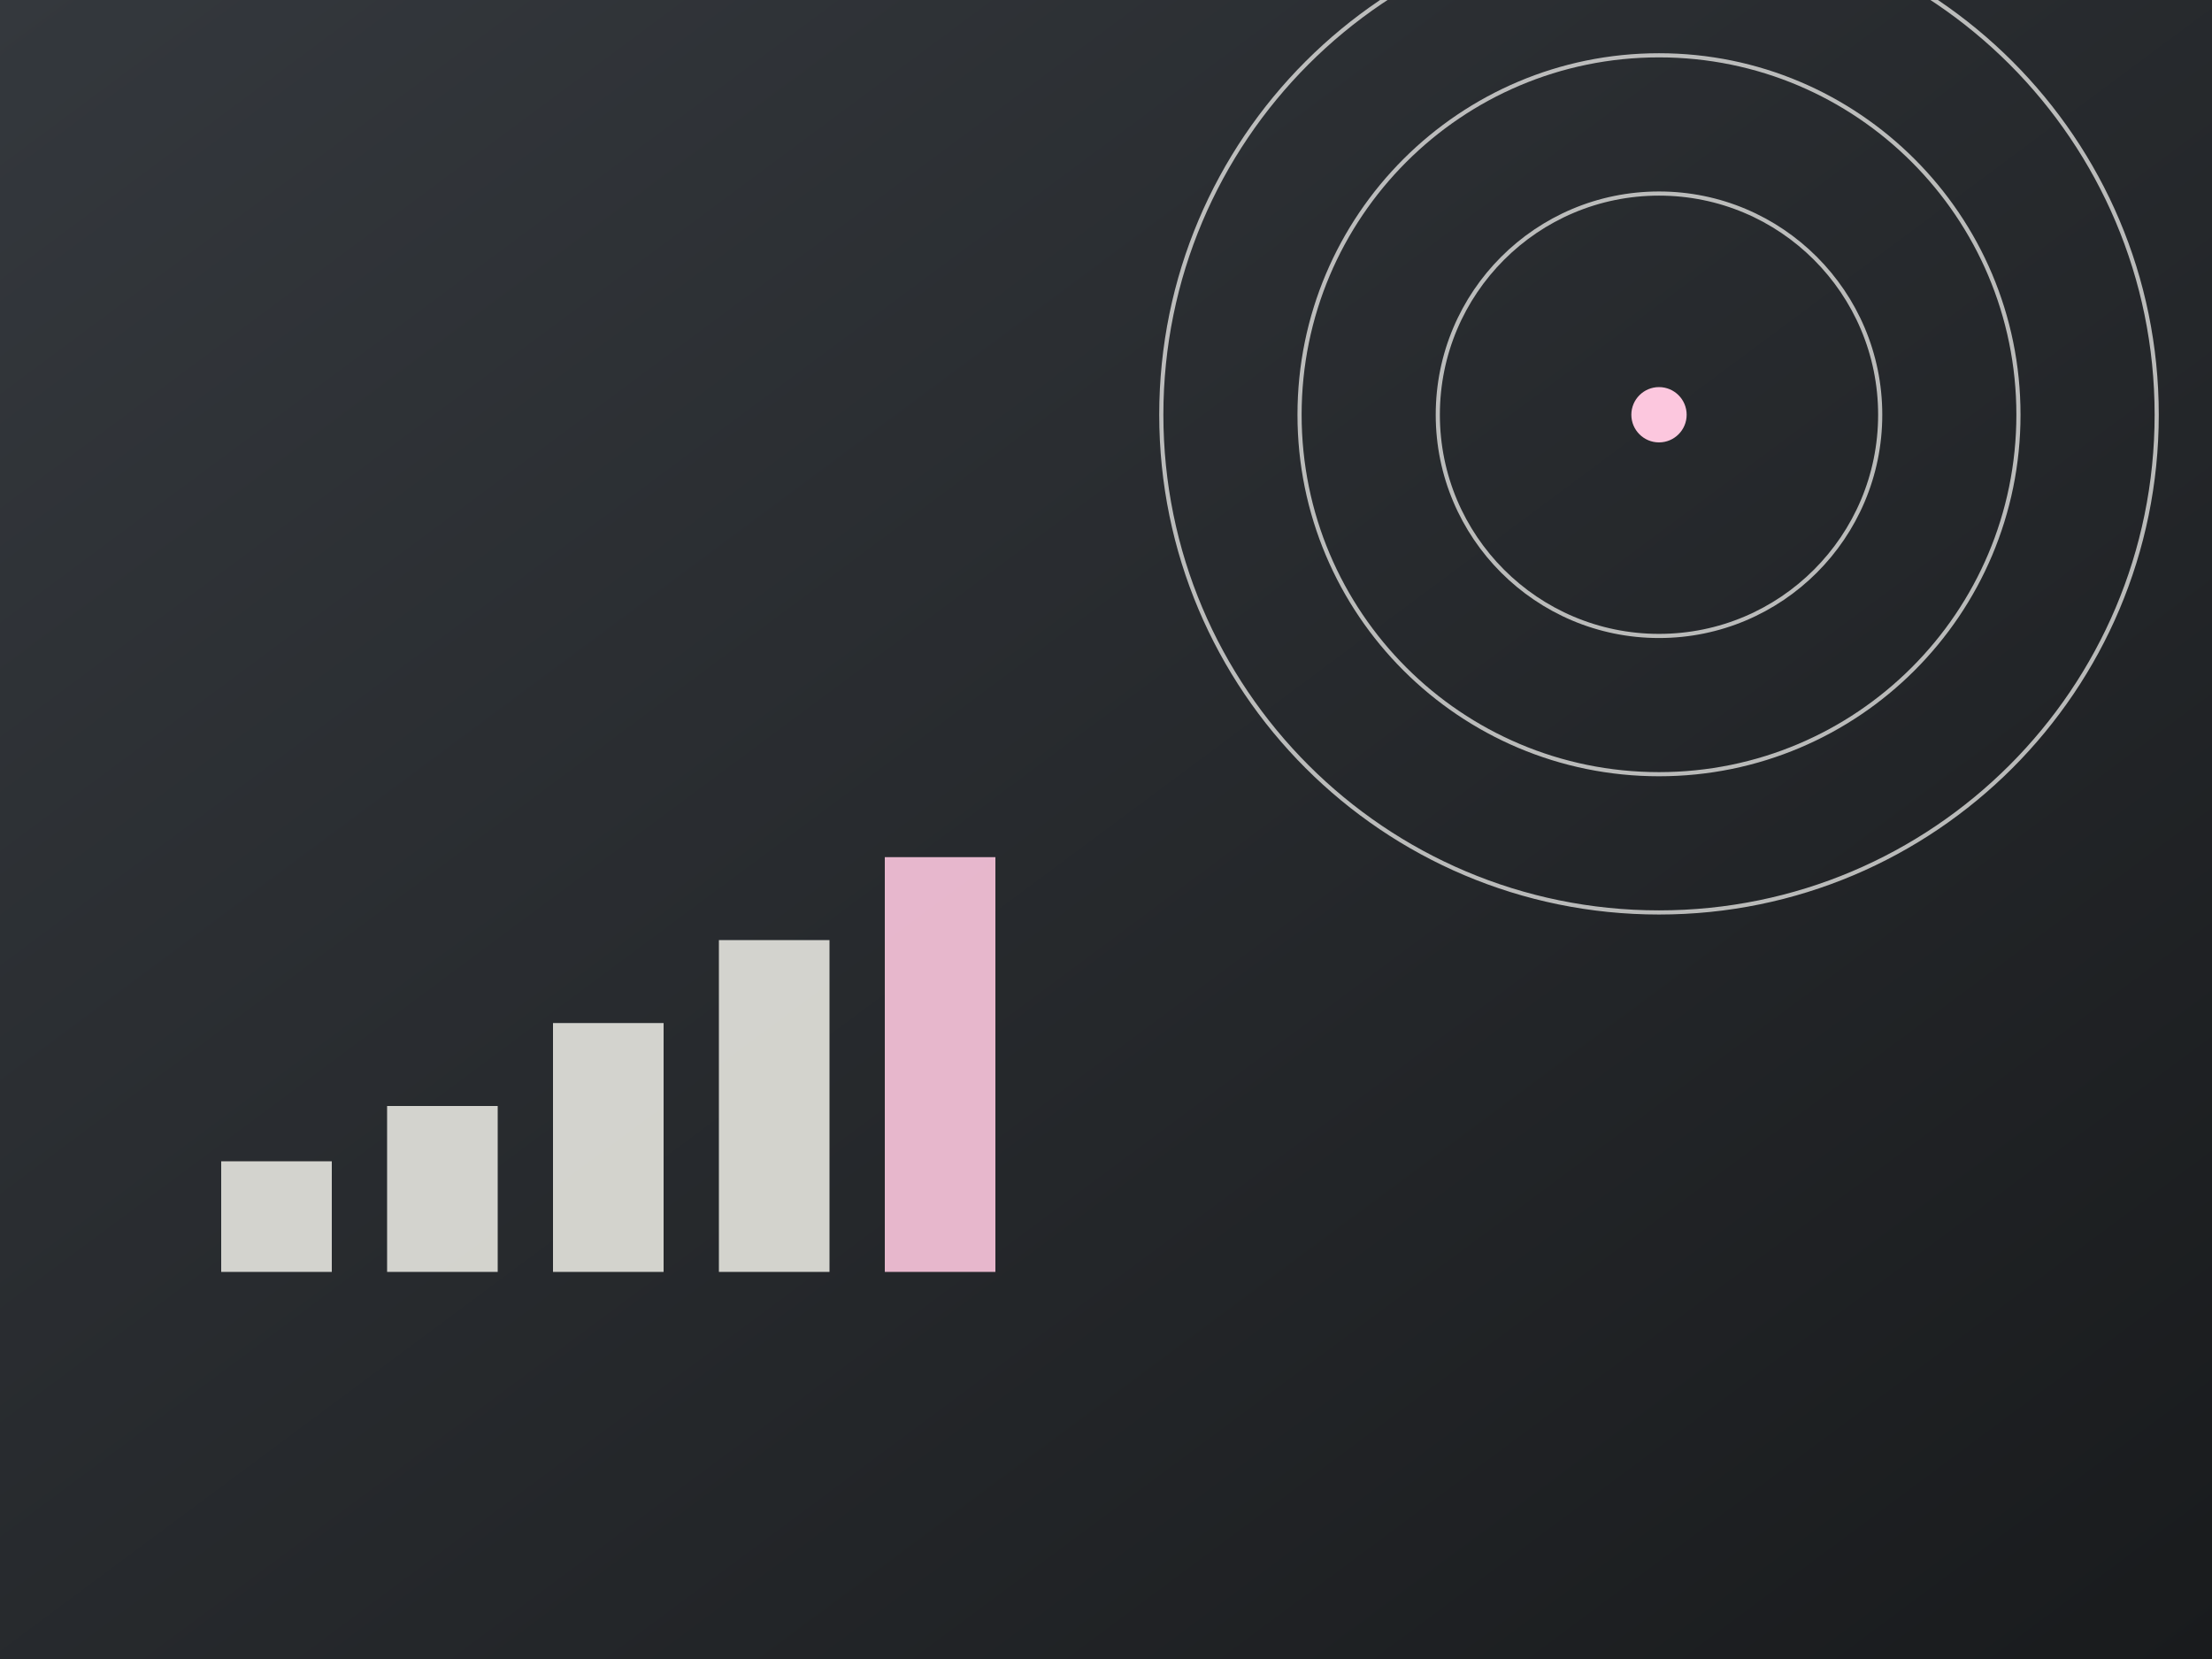
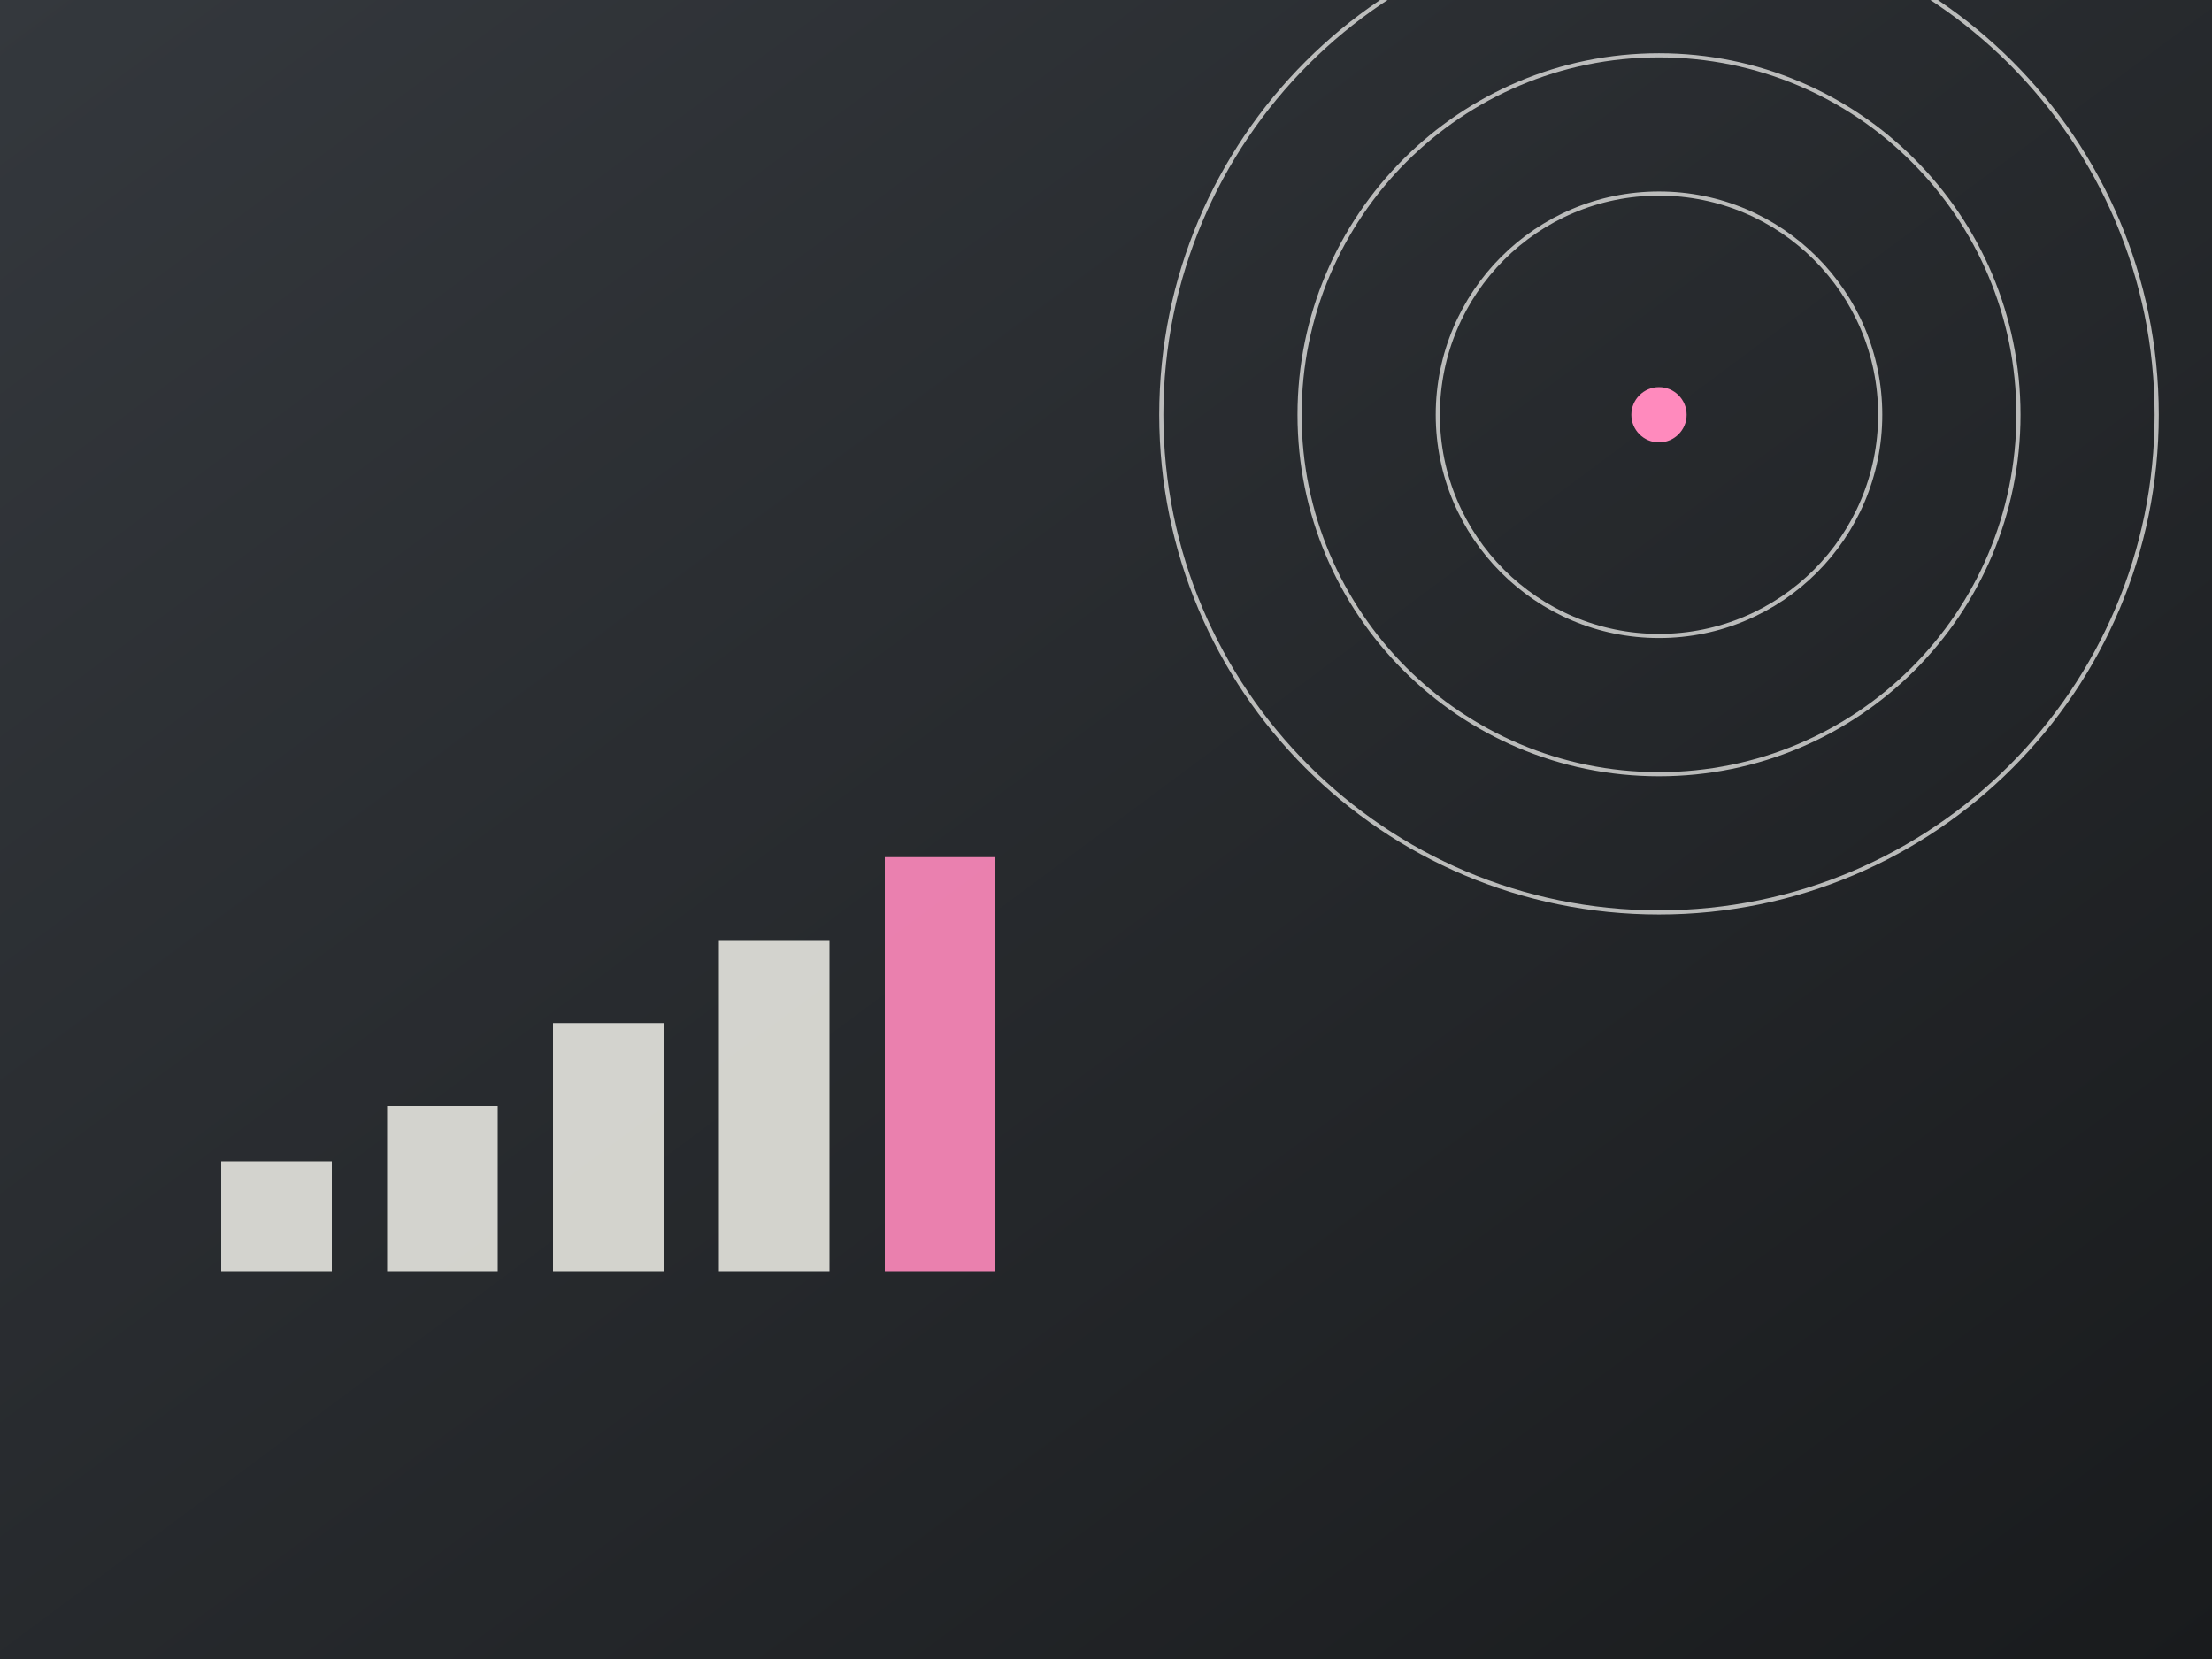
<svg xmlns="http://www.w3.org/2000/svg" viewBox="0 0 800 600" preserveAspectRatio="xMidYMid slice">
  <defs>
    <linearGradient id="lg1" x1="0" y1="0" x2="1" y2="1">
      <stop offset="0%" stop-color="#34383D" />
      <stop offset="100%" stop-color="#191B1D" />
    </linearGradient>
  </defs>
  <rect width="800" height="600" fill="url(#lg1)" />
  <g opacity="0.7" fill="none" stroke="#FAFAF7" stroke-width="1.5">
    <circle cx="600" cy="150" r="80" />
    <circle cx="600" cy="150" r="130" />
    <circle cx="600" cy="150" r="180" />
  </g>
  <g opacity="0.9" fill="#E5E5DF">
    <rect x="80" y="420" width="40" height="40" />
    <rect x="140" y="400" width="40" height="60" />
    <rect x="200" y="370" width="40" height="90" />
    <rect x="260" y="340" width="40" height="120" />
-     <rect x="320" y="310" width="40" height="150" fill="#FCC7DE" />
+     <rect x="320" y="310" width="40" height="150" fill="#FF8ABD" />
  </g>
-   <circle cx="600" cy="150" r="10" fill="#FCC7DE" />
+   <circle cx="600" cy="150" r="10" fill="#FF8ABD" />
</svg>
